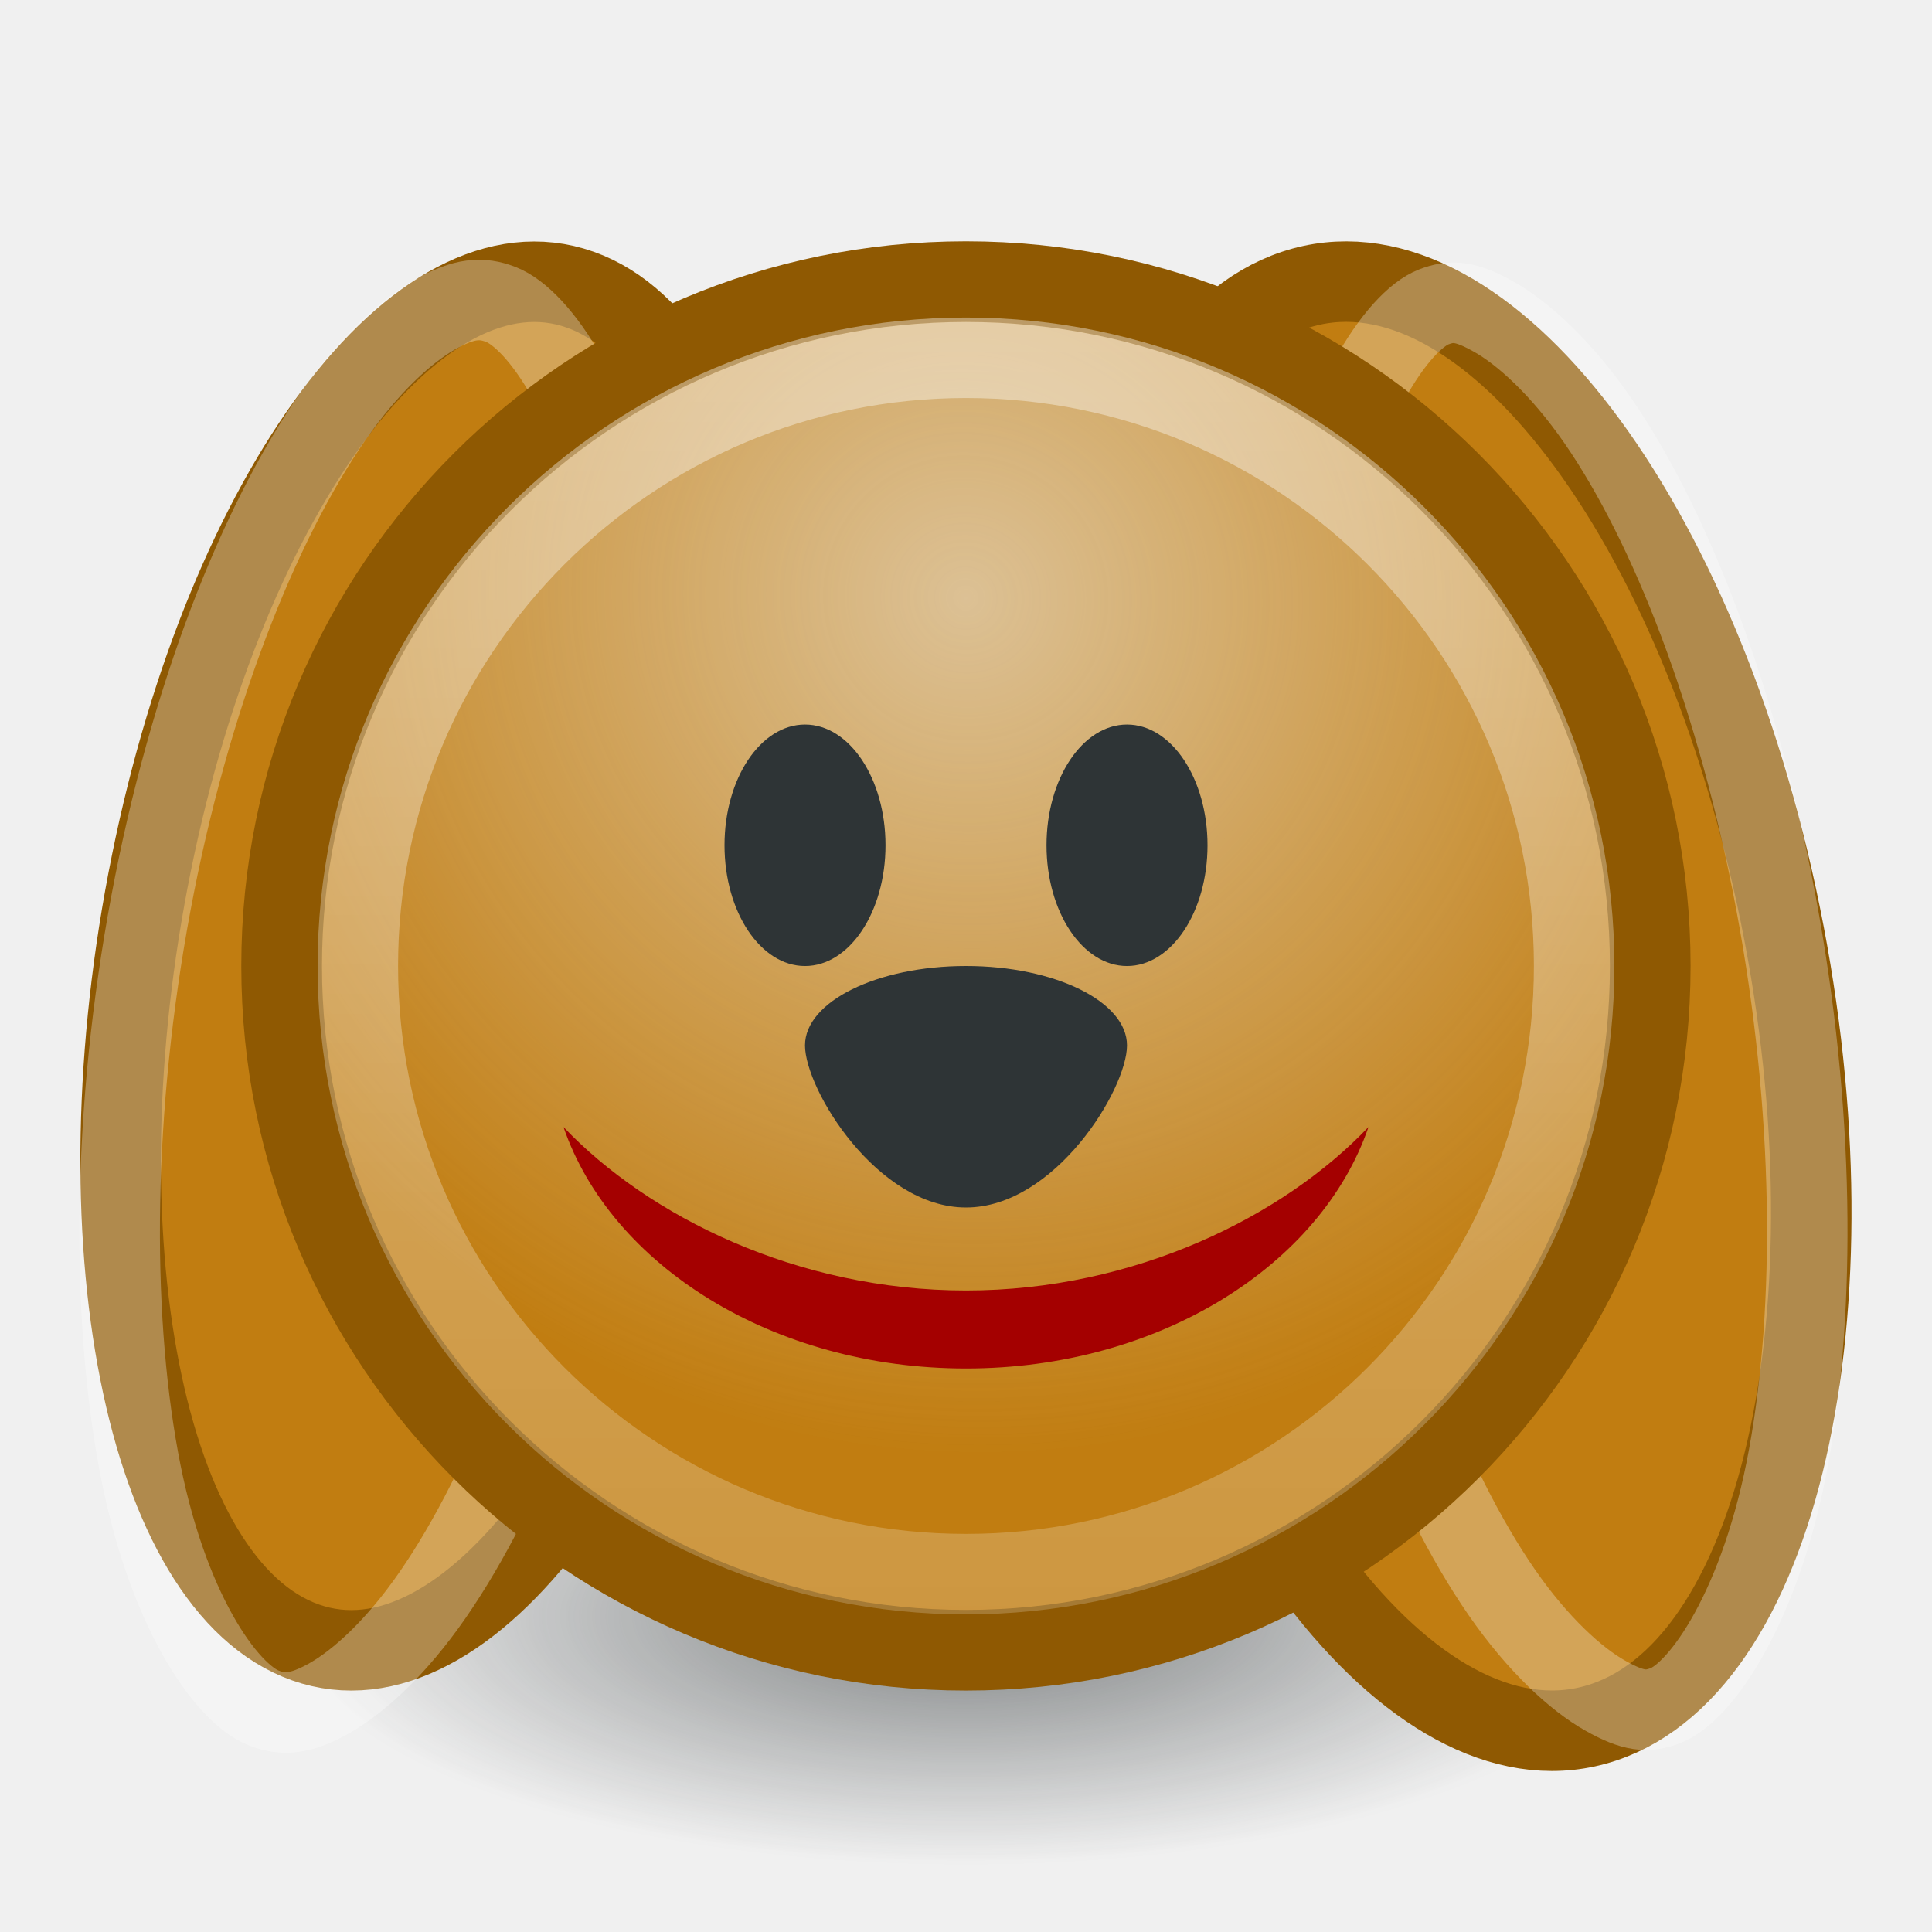
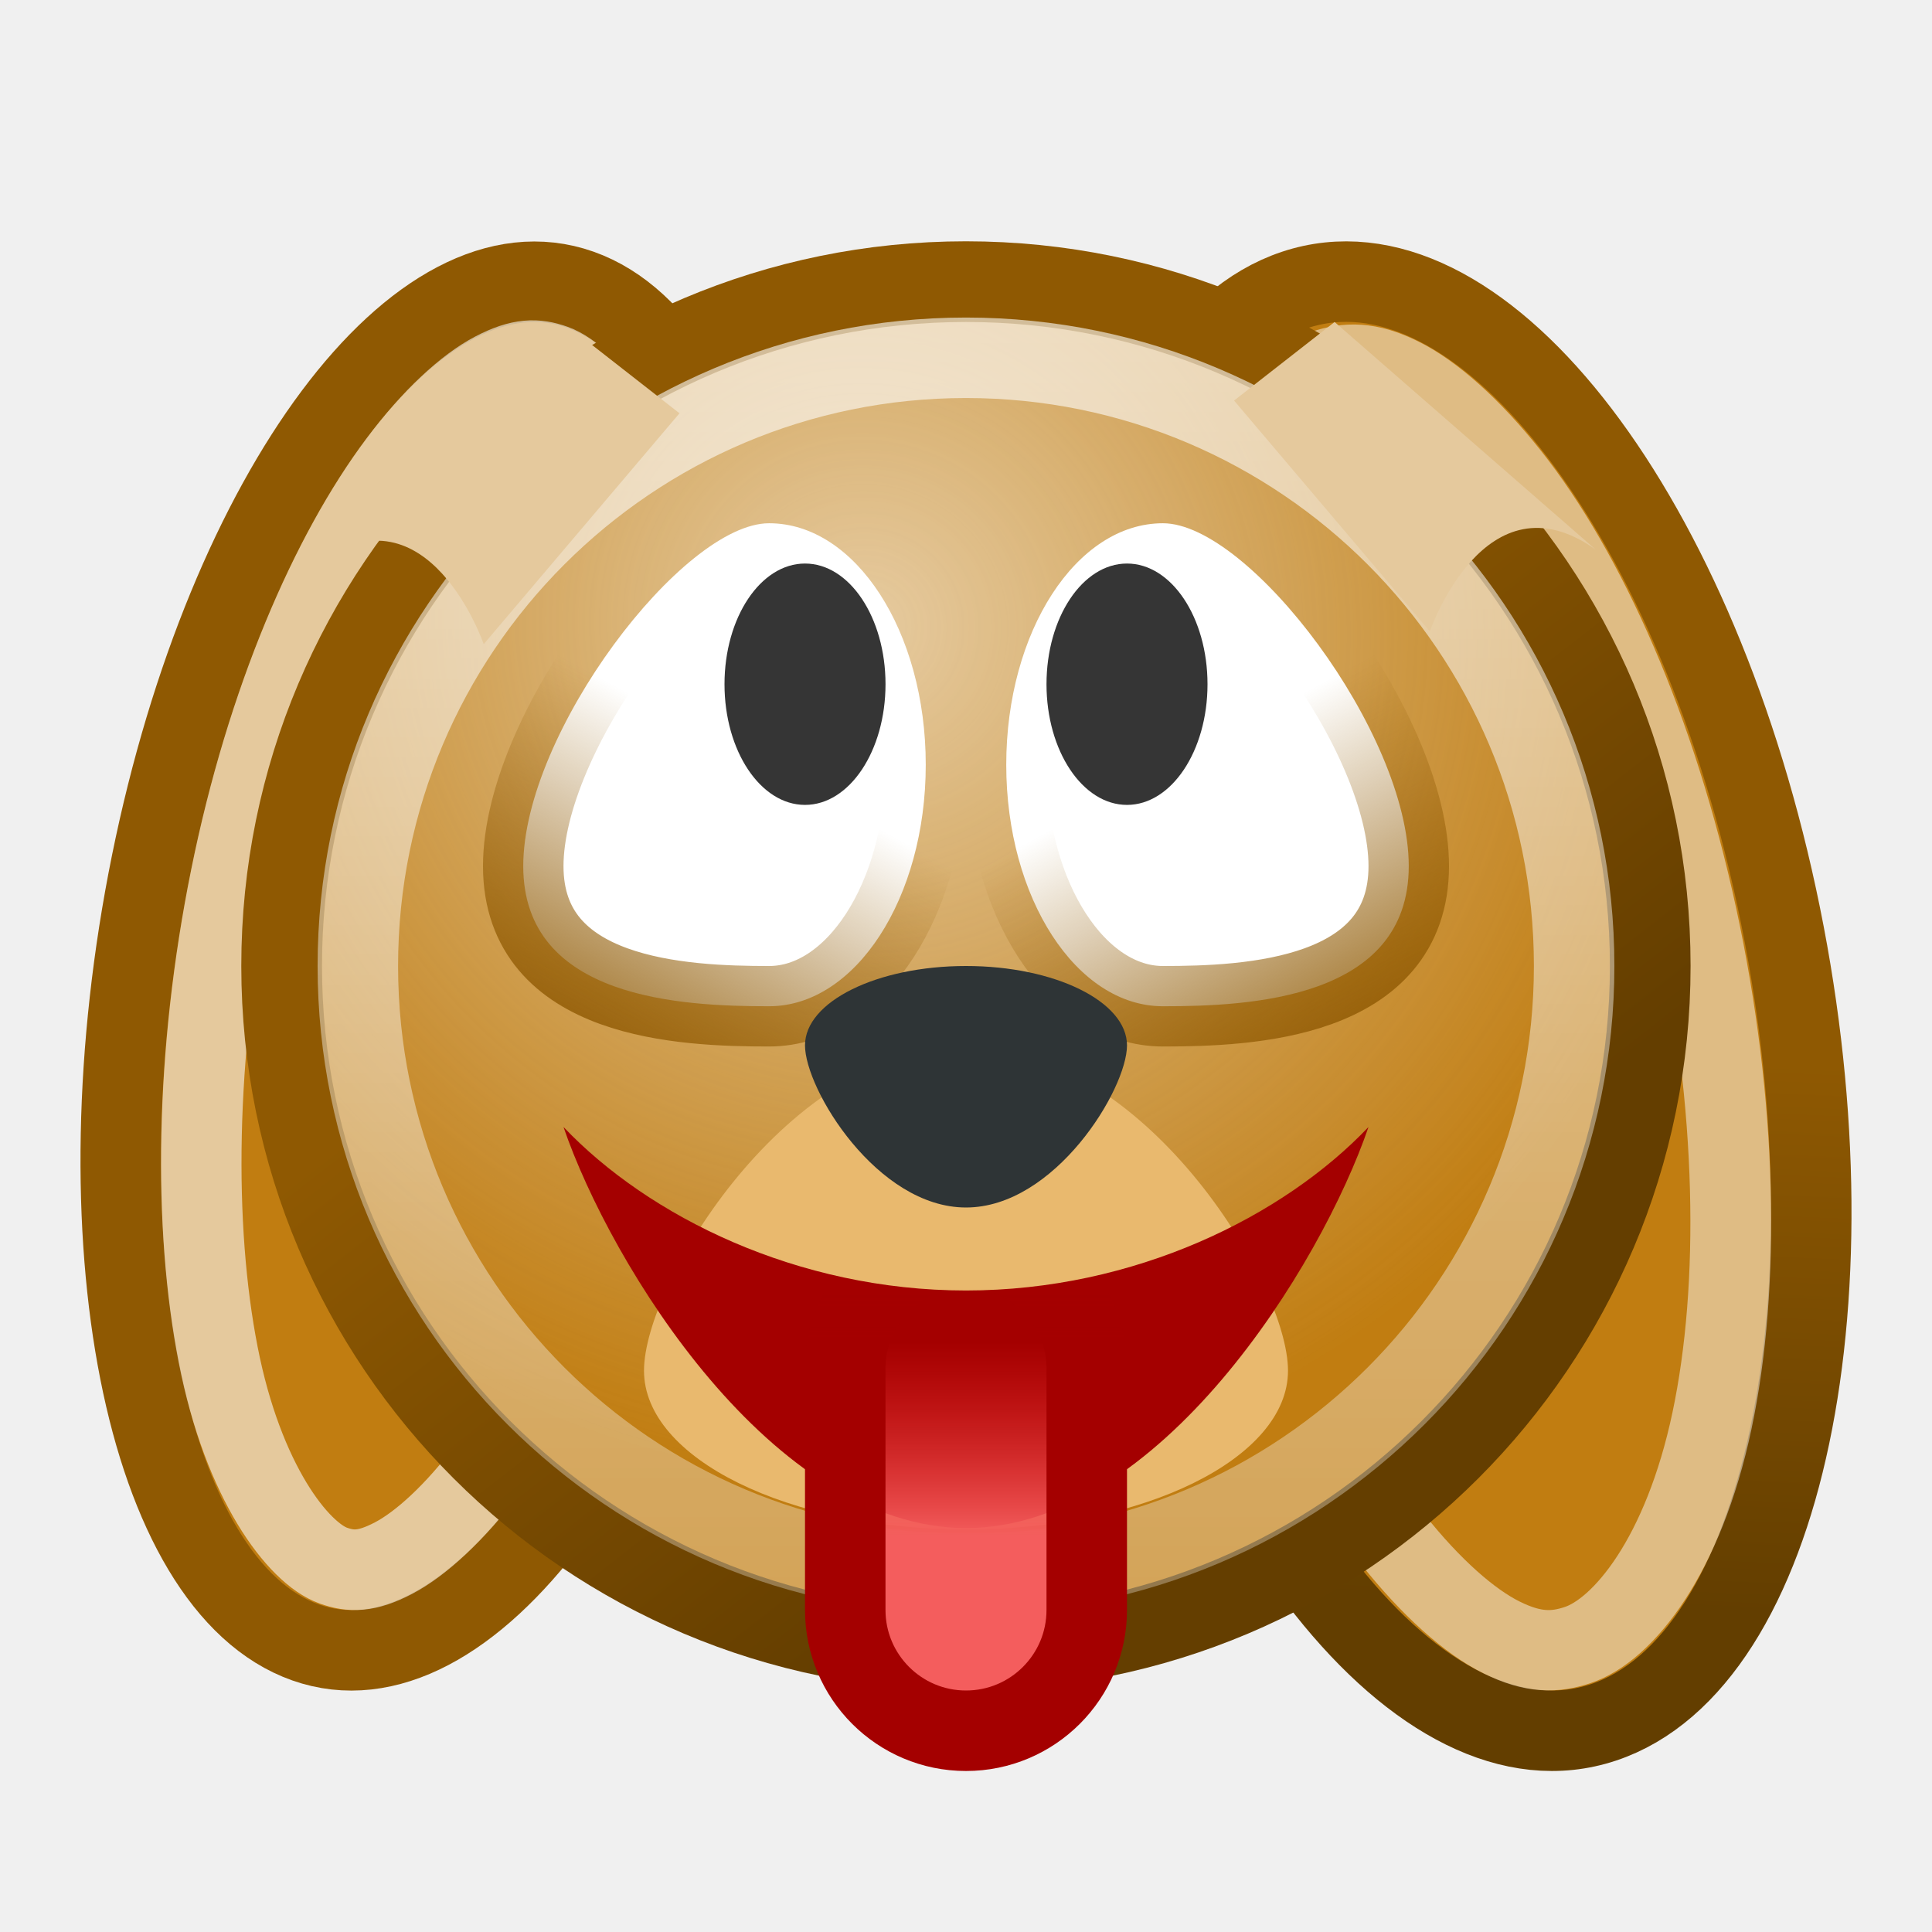
<svg xmlns="http://www.w3.org/2000/svg" xmlns:xlink="http://www.w3.org/1999/xlink" width="24" height="24" id="svg2" version="1.0">
  <defs id="defs4">
+     <linearGradient id="linearGradient3228">
+       <stop style="stop-color:#8f5902;stop-opacity:1" offset="0" id="stop3230" />
+       <stop style="stop-color:#8f5902;stop-opacity:0;" offset="1" id="stop3232" />
+     </linearGradient>
+     <linearGradient id="linearGradient3220">
+       <stop style="stop-color:#a40000;stop-opacity:1;" offset="0" id="stop3222" />
+       <stop style="stop-color:#a40000;stop-opacity:0;" offset="1" id="stop3224" />
+     </linearGradient>
+     <linearGradient id="linearGradient3212">
+       <stop style="stop-color:#f45d5d;stop-opacity:1" offset="0" id="stop3214" />
+       <stop style="stop-color:#ef2929;stop-opacity:0;" offset="1" id="stop3216" />
+     </linearGradient>
+     <linearGradient id="linearGradient3184">
+       <stop style="stop-color:#8f5902;stop-opacity:1;" offset="0" id="stop3186" />
+       <stop style="stop-color:#633e00;stop-opacity:1" offset="1" id="stop3188" />
+     </linearGradient>
+     <linearGradient id="linearGradient3176">
+       <stop style="stop-color:#8f5902;stop-opacity:1;" offset="0" id="stop3178" />
+       <stop style="stop-color:#643e00;stop-opacity:1" offset="1" id="stop3180" />
+     </linearGradient>
    <linearGradient id="linearGradient2225">
      <stop style="stop-color:#ffffff;stop-opacity:1;" offset="0" id="stop2227" />
      <stop style="stop-color:#ffffff;stop-opacity:0;" offset="1" id="stop2229" />
    </linearGradient>
-     <linearGradient id="linearGradient3150">
-       <stop style="stop-color:#2e3436;stop-opacity:1;" offset="0" id="stop3152" />
-       <stop style="stop-color:#2e3436;stop-opacity:0;" offset="1" id="stop3154" />
-     </linearGradient>
    <linearGradient id="linearGradient3104">
-       <stop style="stop-color:#eeeeec;stop-opacity:1;" offset="0" id="stop3106" />
+       <stop style="stop-color:#ffffff;stop-opacity:1" offset="0" id="stop3106" />
      <stop style="stop-color:#eeeeec;stop-opacity:0;" offset="1" id="stop3108" />
    </linearGradient>
-     <radialGradient xlink:href="#linearGradient3104" id="radialGradient3114" cx="7.789" cy="14.724" fx="7.789" fy="14.724" r="9.975" gradientUnits="userSpaceOnUse" gradientTransform="matrix(-0.9327,0.932656,-0.947494,-0.947449,33.02126,11.96667)" />
-     <radialGradient xlink:href="#linearGradient3150" id="radialGradient3156" cx="10.749" cy="10.458" fx="10.749" fy="10.458" r="6.645" gradientTransform="matrix(-0.842757,5.698892e-16,-4.565819e-9,-0.35721,19.80716,14.19321)" gradientUnits="userSpaceOnUse" />
+     <radialGradient xlink:href="#linearGradient3104" id="radialGradient3114" cx="8.854" cy="15.312" fx="8.854" fy="15.312" r="9.975" gradientUnits="userSpaceOnUse" gradientTransform="matrix(-0.9327,0.932656,-0.947494,-0.947449,33.02126,11.96667)" />
    <linearGradient xlink:href="#linearGradient2225" id="linearGradient2231" x1="11.806" y1="0.677" x2="11.806" y2="41.966" gradientUnits="userSpaceOnUse" />
+     <linearGradient xlink:href="#linearGradient3176" id="linearGradient3182" x1="8.813" y1="8.748" x2="15.347" y2="17.14" gradientUnits="userSpaceOnUse" />
+     <linearGradient xlink:href="#linearGradient3184" id="linearGradient3190" x1="20.347" y1="13.121" x2="20.046" y2="19.961" gradientUnits="userSpaceOnUse" gradientTransform="matrix(0.9999894,0,0,0.9999979,1.4320961e-4,7.4013385e-6)" />
+     <linearGradient xlink:href="#linearGradient3212" id="linearGradient3218" x1="12.215" y1="20.59" x2="12.215" y2="18.167" gradientUnits="userSpaceOnUse" gradientTransform="matrix(0.75,0,0,1,3,-1.500002)" />
+     <linearGradient xlink:href="#linearGradient3220" id="linearGradient3226" x1="11.275" y1="16.999" x2="11.275" y2="16.092" gradientUnits="userSpaceOnUse" gradientTransform="matrix(0.6,0,0,0.8571431,4.8,2.214282)" />
+     <linearGradient xlink:href="#linearGradient3228" id="linearGradient3234" x1="16.795" y1="13.661" x2="14.541" y2="9.5" gradientUnits="userSpaceOnUse" />
+     <linearGradient xlink:href="#linearGradient3228" id="linearGradient3238" gradientUnits="userSpaceOnUse" x1="16.795" y1="13.661" x2="14.541" y2="9.5" gradientTransform="matrix(-1,0,0,1,24,-3e-7)" />
  </defs>
  <g id="layer1">
-     <path style="opacity:0.6;fill:url(#radialGradient3156);fill-opacity:1.0;stroke:none;stroke-width:1;stroke-miterlimit:4;stroke-dasharray:none;stroke-opacity:1" id="path3140" d="M 17.394 10.458 A 6.645 2.368 0 1 1  4.104,10.458 A 6.645 2.368 0 1 1  17.394 10.458 z" transform="matrix(1.504911,0,0,1.300982,-4.175772,6.474929)" />
-     <path style="fill:#c17d11;fill-opacity:1;stroke:#8f5902;stroke-width:1;stroke-miterlimit:4;stroke-opacity:1" d="M 9.12,13.281 C 8.179,17.919 5.793,21.11 3.795,20.403 C 1.797,19.697 0.939,15.359 1.881,10.72 C 2.822,6.082 5.208,2.891 7.206,3.598 C 9.204,4.305 10.062,8.643 9.12,13.281 z " id="path2194" />
-     <path xlink:href="#path2194" style="fill:none;fill-opacity:1;stroke:#ffffff;stroke-width:1;stroke-miterlimit:4;stroke-opacity:1;opacity:0.3" id="path2234" d="M 6.219,3.781 C 5.984,3.691 5.769,3.701 5.406,3.906 C 5.044,4.112 4.579,4.531 4.125,5.188 C 3.217,6.501 2.354,8.659 1.875,11.219 C 1.396,13.779 1.379,16.267 1.719,18.125 C 2.058,19.983 2.81,21.038 3.281,21.219 C 3.516,21.309 3.731,21.299 4.094,21.094 C 4.456,20.888 4.921,20.469 5.375,19.812 C 6.283,18.499 7.146,16.341 7.625,13.781 C 8.104,11.221 8.121,8.733 7.781,6.875 C 7.442,5.017 6.69,3.962 6.219,3.781 z " />
-     <path style="fill:#c17d11;fill-opacity:1;stroke:#8f5902;stroke-width:1;stroke-miterlimit:4;stroke-opacity:1" d="M 13.931,13.855 C 14.99,18.766 17.672,22.145 19.918,21.396 C 22.165,20.648 23.129,16.055 22.07,11.143 C 21.012,6.232 18.33,2.854 16.083,3.602 C 13.837,4.35 12.873,8.943 13.931,13.855 z " id="path2196" />
-     <path xlink:href="#path2196" style="fill:none;fill-opacity:1;stroke:#ffffff;stroke-width:1;stroke-miterlimit:4;stroke-opacity:1;opacity:0.3" id="path2239" d="M 17.812,3.812 C 17.367,3.983 16.619,5.056 16.281,6.906 C 15.943,8.757 15.959,11.225 16.438,13.781 C 16.916,16.336 17.753,18.475 18.656,19.781 C 19.108,20.434 19.583,20.862 19.938,21.062 C 20.292,21.263 20.466,21.273 20.688,21.188 C 21.133,21.017 21.881,19.944 22.219,18.094 C 22.557,16.243 22.541,13.775 22.062,11.219 C 21.584,8.664 20.747,6.525 19.844,5.219 C 19.392,4.566 18.917,4.138 18.562,3.938 C 18.208,3.737 18.034,3.727 17.812,3.812 z " />
-     <path style="opacity:1;fill:#c17d11;fill-opacity:1;stroke:#8f5902;stroke-width:1.176;stroke-miterlimit:4;stroke-dasharray:none;stroke-opacity:1" id="path1307" d="M 21.781 10.983 A 9.975 9.975 0 1 1  1.831,10.983 A 9.975 9.975 0 1 1  21.781 10.983 z" transform="matrix(0.852197,0,0,0.852197,1.938136,2.639608)" />
-     <path style="opacity:0.6;fill:url(#radialGradient3114);fill-opacity:1.0;stroke:none;stroke-width:1.053;stroke-miterlimit:4;stroke-dasharray:none;stroke-opacity:1" id="path3102" d="M 21.781 10.983 A 9.975 9.975 0 1 1  1.831,10.983 A 9.975 9.975 0 1 1  21.781 10.983 z" transform="matrix(0.8019,0,0,0.801938,2.532654,3.191833)" />
-     <path style="opacity:0.4;fill:none;fill-opacity:1;stroke:url(#linearGradient2231);stroke-width:1.32;stroke-miterlimit:4;stroke-dasharray:none;stroke-opacity:1" id="path2184" d="M 21.781 10.983 A 9.975 9.975 0 1 1  1.831,10.983 A 9.975 9.975 0 1 1  21.781 10.983 z" transform="matrix(0.757355,0,0,0.757391,3.058557,3.681091)" />
-     <path style="opacity:1;fill:#a40000;fill-opacity:1;stroke:none;stroke-width:1;stroke-miterlimit:4;stroke-dasharray:none;stroke-opacity:1" d="M 17,14 C 16.414,15.713 14.404,17 12,17 C 9.596,17 7.586,15.713 7,14 C 8.054,15.109 9.904,16.031 12,16.031 C 14.096,16.031 15.946,15.109 17,14 z " id="path2186" />
-     <path style="opacity:1;fill:#2e3436;fill-opacity:1;stroke:none;stroke-width:1;stroke-miterlimit:4;stroke-dasharray:none;stroke-opacity:1" id="path2191" d="M 10.228 8.785 A 1.168 1.452 0 1 1  7.892,8.785 A 1.168 1.452 0 1 1  10.228 8.785 z" transform="matrix(0.856171,0,0,1.032989,2.243255,1.425634)" />
-     <path style="opacity:1;fill:#2e3436;fill-opacity:1;stroke:none;stroke-width:1;stroke-miterlimit:4;stroke-dasharray:none;stroke-opacity:1" id="path2193" d="M 10.228 8.785 A 1.168 1.452 0 1 1  7.892,8.785 A 1.168 1.452 0 1 1  10.228 8.785 z" transform="matrix(0.856173,0,0,1.032992,6.243242,1.425603)" />
+     <path style="fill:#c17d11;fill-opacity:1;stroke:#8f5902;stroke-width:1;stroke-miterlimit:4;stroke-opacity:1" d="M 9.12,13.281 C 8.179,17.919 5.794,21.11 3.796,20.403 C 1.798,19.697 0.941,15.359 1.882,10.72 C 2.824,6.082 5.209,2.891 7.207,3.598 C 9.204,4.305 10.062,8.643 9.12,13.281 z" id="path2194" />
+     <path xlink:href="#path2194" style="opacity:0.589;fill:none;fill-opacity:1;stroke:#ffffff;stroke-width:1.003;stroke-miterlimit:4;stroke-opacity:1" id="path2234" d="M 6.875,4.531 C 6.657,4.454 6.462,4.449 6.125,4.625 C 5.788,4.801 5.359,5.188 4.938,5.75 C 4.094,6.873 3.29,8.705 2.844,10.906 C 2.397,13.109 2.376,15.256 2.688,16.844 C 2.999,18.432 3.688,19.314 4.125,19.469 C 4.343,19.546 4.538,19.551 4.875,19.375 C 5.212,19.199 5.641,18.812 6.062,18.25 C 6.906,17.127 7.71,15.295 8.156,13.094 C 8.603,10.891 8.624,8.744 8.312,7.156 C 8.001,5.568 7.312,4.686 6.875,4.531 z" transform="matrix(0.9962117,0,0,0.9986743,3.2287666e-2,5.9393481e-3)" />
+     <path style="fill:#c17d11;fill-opacity:1;stroke:url(#linearGradient3190);stroke-width:1;stroke-miterlimit:4;stroke-opacity:1" d="M 13.931,13.855 C 14.99,18.766 17.672,22.145 19.918,21.396 C 22.165,20.648 23.129,16.055 22.07,11.143 C 21.012,6.232 18.329,2.854 16.083,3.602 C 13.837,4.35 12.873,8.943 13.931,13.855 z" id="path2196" />
+     <path xlink:href="#path2196" style="opacity:0.482;fill:none;fill-opacity:1;stroke:#ffffff;stroke-width:0.996;stroke-miterlimit:4;stroke-opacity:1" id="path2239" d="M 16.438,4.594 C 15.876,4.781 15.133,5.703 14.781,7.375 C 14.429,9.047 14.467,11.298 14.969,13.625 C 15.471,15.953 16.338,17.896 17.281,19.094 C 17.753,19.692 18.231,20.116 18.625,20.312 C 19.019,20.509 19.283,20.499 19.562,20.406 C 20.124,20.219 20.867,19.297 21.219,17.625 C 21.571,15.953 21.533,13.702 21.031,11.375 C 20.529,9.047 19.662,7.104 18.719,5.906 C 18.247,5.308 17.769,4.884 17.375,4.688 C 16.981,4.491 16.717,4.501 16.438,4.594 z" transform="matrix(1.007146,0,0,1.001867,-0.1039639,-8.458664e-3)" />
+     <path style="opacity:1;fill:#c17d11;fill-opacity:1;stroke:url(#linearGradient3182);stroke-width:1.176;stroke-miterlimit:4;stroke-dasharray:none;stroke-opacity:1" id="path1307" d="M 21.781 10.983 A 9.975 9.975 0 1 1  1.831,10.983 A 9.975 9.975 0 1 1  21.781 10.983 z" transform="matrix(0.852197,0,0,0.852197,1.938136,2.639608)" />
+     <path style="opacity:0.6;fill:url(#radialGradient3114);fill-opacity:1;stroke:none;stroke-width:1.053;stroke-miterlimit:4;stroke-dasharray:none;stroke-opacity:1" id="path3102" d="M 21.781 10.983 A 9.975 9.975 0 1 1  1.831,10.983 A 9.975 9.975 0 1 1  21.781 10.983 z" transform="matrix(0.8019,0,0,0.801938,2.532654,3.191833)" />
+     <path style="opacity:0.598;fill:none;fill-opacity:1;stroke:url(#linearGradient2231);stroke-width:1.32;stroke-miterlimit:4;stroke-dasharray:none;stroke-opacity:1" id="path2184" d="M 21.781 10.983 A 9.975 9.975 0 1 1  1.831,10.983 A 9.975 9.975 0 1 1  21.781 10.983 z" transform="matrix(0.757355,0,0,0.757391,3.058557,3.681091)" />
+     <path style="fill:#e9b96e;fill-opacity:1;stroke:none;stroke-width:1;stroke-miterlimit:4;stroke-opacity:1" d="M 12,13 C 9.792,13 8,15.939 8,17.027 C 8,18.116 9.792,19 12,19 C 14.208,19 16,18.116 16,17.027 C 16,15.939 14.208,13 12,13 z" id="path3208" />
+     <path style="opacity:1;fill:#a40000;fill-opacity:1;stroke:none;stroke-width:1;stroke-miterlimit:4;stroke-dasharray:none;stroke-opacity:1" d="M 17,14 C 16.414,15.713 14.404,18.982 12,18.982 C 9.596,18.982 7.586,15.713 7,14 C 8.054,15.109 9.904,16.031 12,16.031 C 14.096,16.031 15.946,15.109 17,14 z" id="path2186" />
+     <path style="fill:#ffffff;fill-opacity:1;stroke:url(#linearGradient3238);stroke-width:1;stroke-miterlimit:4;stroke-opacity:1" d="M 11.5,9.5 C 11.5,11.156 10.628,12.5 9.554,12.5 C 8.481,12.5 6.5,12.415 6.5,10.759 C 6.5,9.103 8.481,6.5 9.554,6.5 C 10.628,6.5 11.5,7.844 11.5,9.5 z" id="path3236" />
+     <path style="fill:#ffffff;fill-opacity:1;stroke:url(#linearGradient3234);stroke-width:1;stroke-miterlimit:4;stroke-opacity:1" d="M 12.5,9.5 C 12.5,11.156 13.372,12.5 14.446,12.5 C 15.519,12.5 17.5,12.415 17.5,10.759 C 17.5,9.103 15.519,6.5 14.446,6.5 C 13.372,6.5 12.5,7.844 12.5,9.5 z" id="path3197" />
    <path style="fill:#2e3436;fill-opacity:1;stroke:none;stroke-width:1;stroke-miterlimit:4;stroke-opacity:1" d="M 12,15 C 10.896,15 10,13.531 10,12.986 C 10,12.442 10.896,12 12,12 C 13.104,12 14,12.442 14,12.986 C 14,13.531 13.104,15 12,15 z " id="path1319" />
+     <path style="opacity:0.79;fill:#000000;fill-opacity:1;fill-rule:nonzero;stroke:none;stroke-width:1;stroke-linecap:square;stroke-linejoin:miter;marker:none;marker-start:none;marker-mid:none;marker-end:none;stroke-miterlimit:4;stroke-dasharray:none;stroke-dashoffset:0;stroke-opacity:1;visibility:visible;display:inline;overflow:visible;enable-background:accumulate" id="path3199" d="M 15.157,10.242 A 0.583,0.738 0 1 1 13.991,10.242 A 0.583,0.738 0 1 1 15.157,10.242 z" transform="matrix(1.71539,0,0,2.031382,-11,-12.3058)" />
+     <path style="opacity:0.79;fill:#000000;fill-opacity:1;fill-rule:nonzero;stroke:none;stroke-width:1;stroke-linecap:square;stroke-linejoin:miter;marker:none;marker-start:none;marker-mid:none;marker-end:none;stroke-miterlimit:4;stroke-dasharray:none;stroke-dashoffset:0;stroke-opacity:1;visibility:visible;display:inline;overflow:visible;enable-background:accumulate" id="path3201" d="M 15.157,10.242 A 0.583,0.738 0 1 1 13.991,10.242 A 0.583,0.738 0 1 1 15.157,10.242 z" transform="matrix(1.71539,0,0,2.031382,-15,-12.30581)" />
+     <path style="opacity:1;fill:#e5c99d;fill-opacity:1;fill-rule:nonzero;stroke:none;stroke-width:1;stroke-linecap:square;stroke-linejoin:miter;stroke-miterlimit:4;stroke-dashoffset:0;stroke-opacity:1;marker:none;marker-start:none;marker-mid:none;marker-end:none;visibility:visible;display:inline;overflow:visible;enable-background:accumulate" d="M 7.192,4.158 L 8.441,5.134 L 6.009,8.002 C 6.009,8.002 5.323,6.01 3.949,6.985 L 7.192,4.158 z" id="rect3203" />
+     <path style="opacity:1;fill:#e5c99d;fill-opacity:1;fill-rule:nonzero;stroke:none;stroke-width:1;stroke-linecap:square;stroke-linejoin:miter;marker:none;marker-start:none;marker-mid:none;marker-end:none;stroke-miterlimit:4;stroke-dashoffset:0;stroke-opacity:1;visibility:visible;display:inline;overflow:visible;enable-background:accumulate" d="M 16.579,4 L 15.33,4.976 L 17.762,7.844 C 17.762,7.844 18.448,5.851 19.822,6.827 L 16.579,4 z" id="path3206" />
+     <rect style="opacity:1;fill:url(#linearGradient3218);fill-opacity:1;fill-rule:nonzero;stroke:url(#linearGradient3226);stroke-width:1;stroke-linecap:square;stroke-linejoin:miter;marker:none;marker-start:none;marker-mid:none;marker-end:none;stroke-miterlimit:4;stroke-dasharray:none;stroke-dashoffset:0;stroke-opacity:1;visibility:visible;display:inline;overflow:visible;enable-background:accumulate" id="rect3210" width="3" height="6" x="10.5" y="15.5" rx="1.5" ry="1.5" />
  </g>
</svg>
